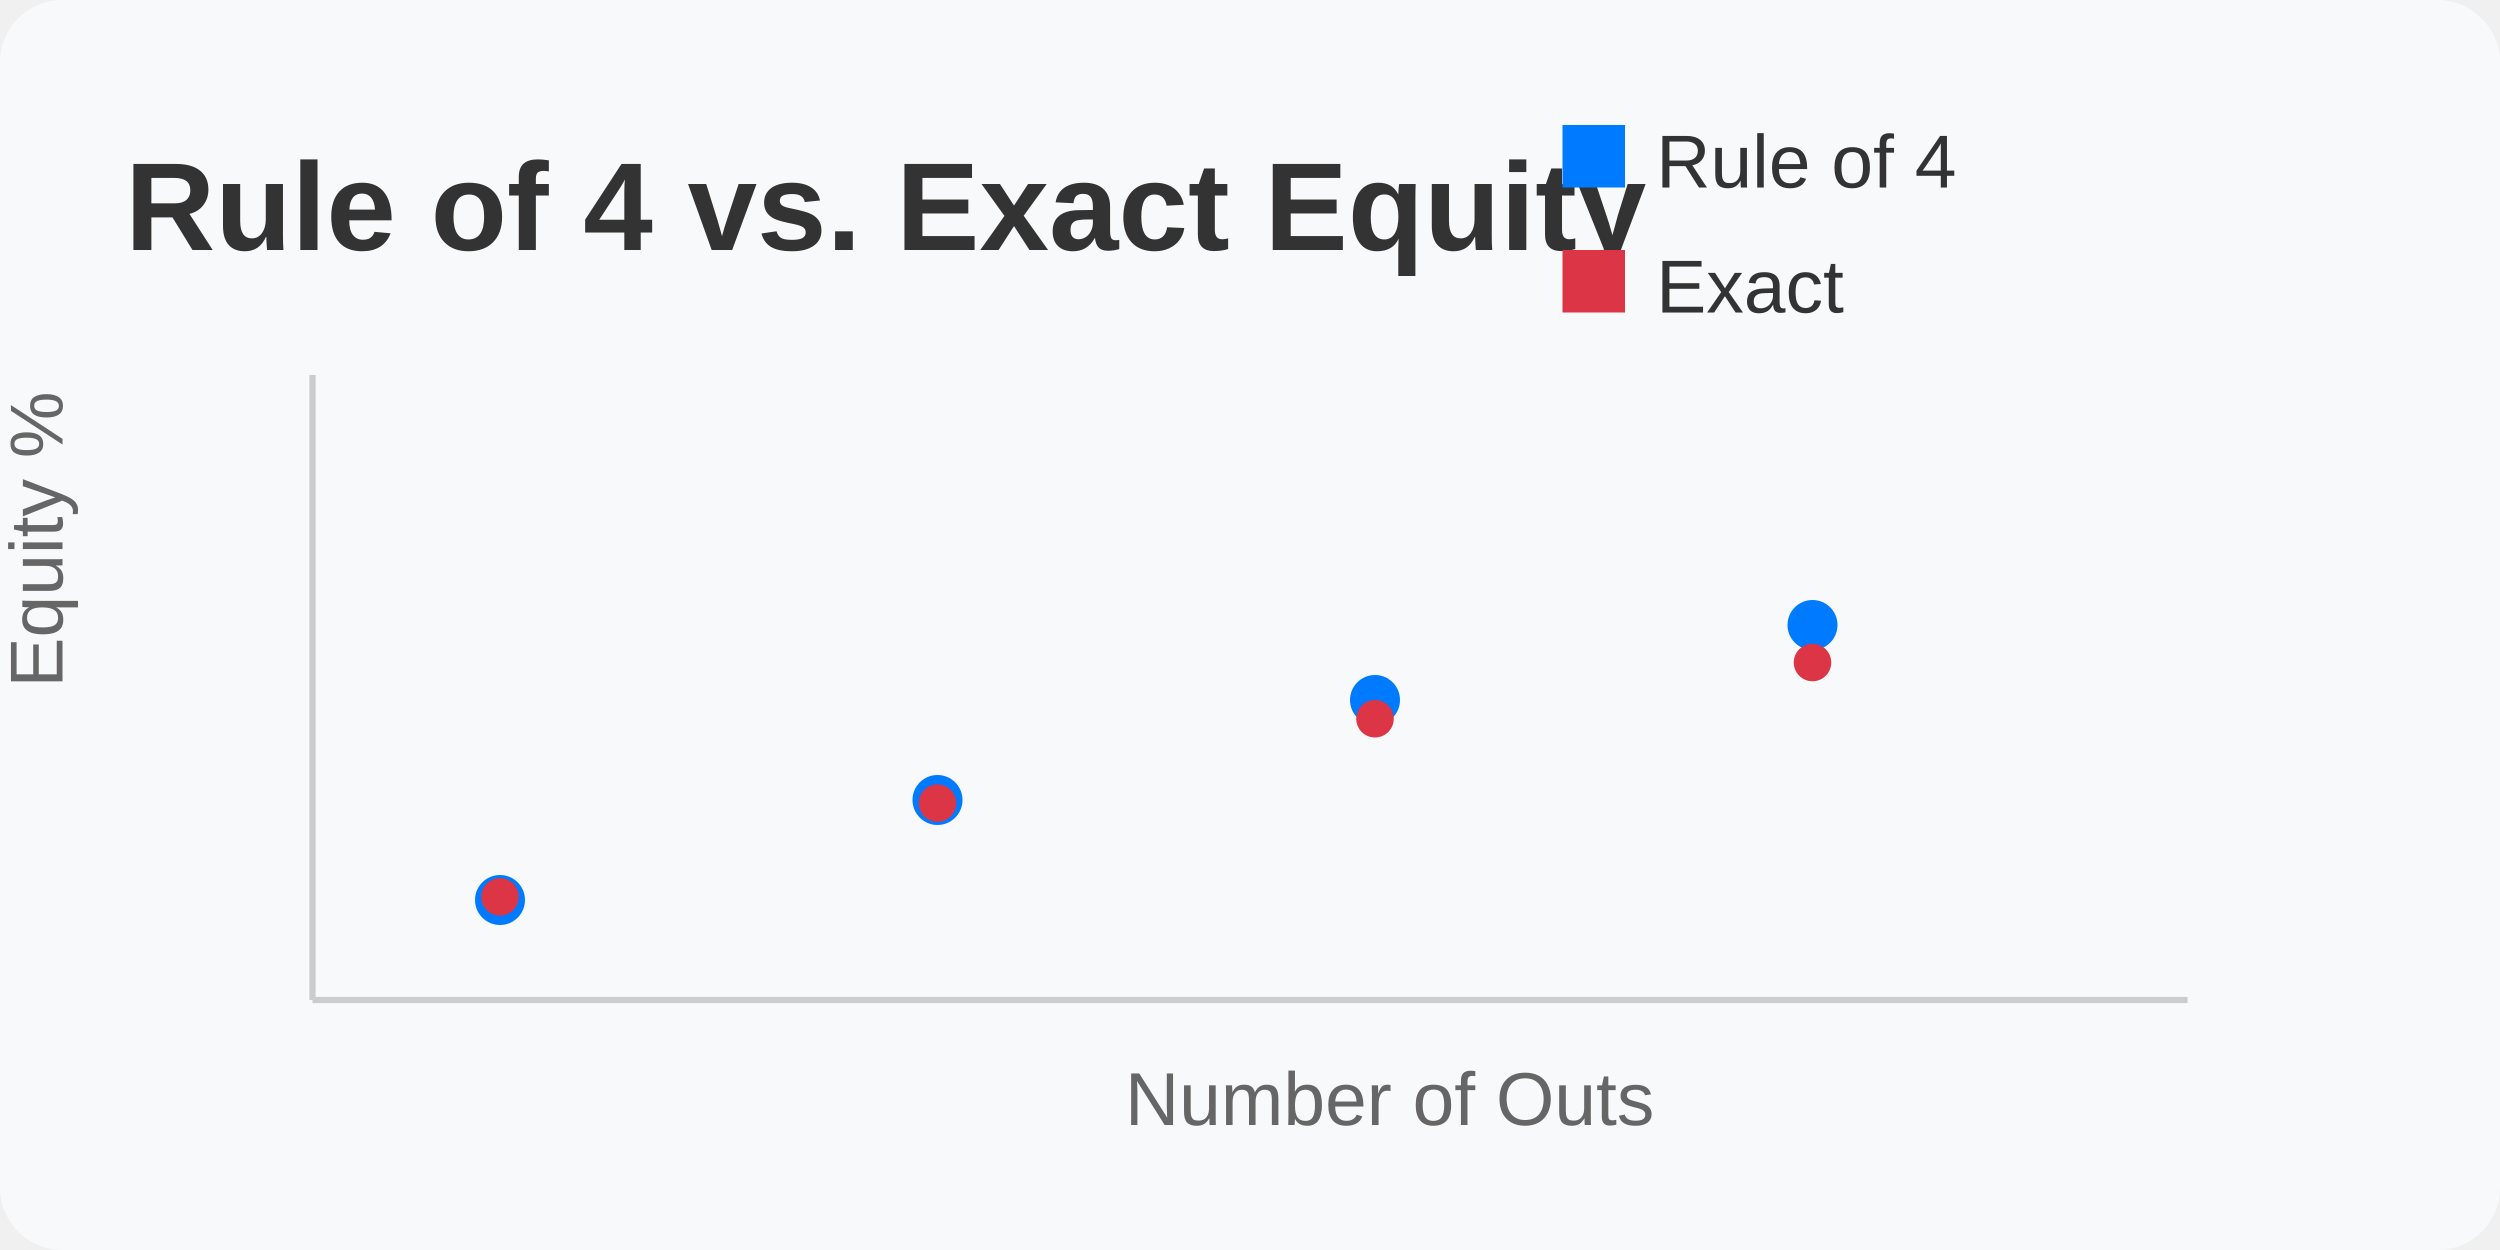
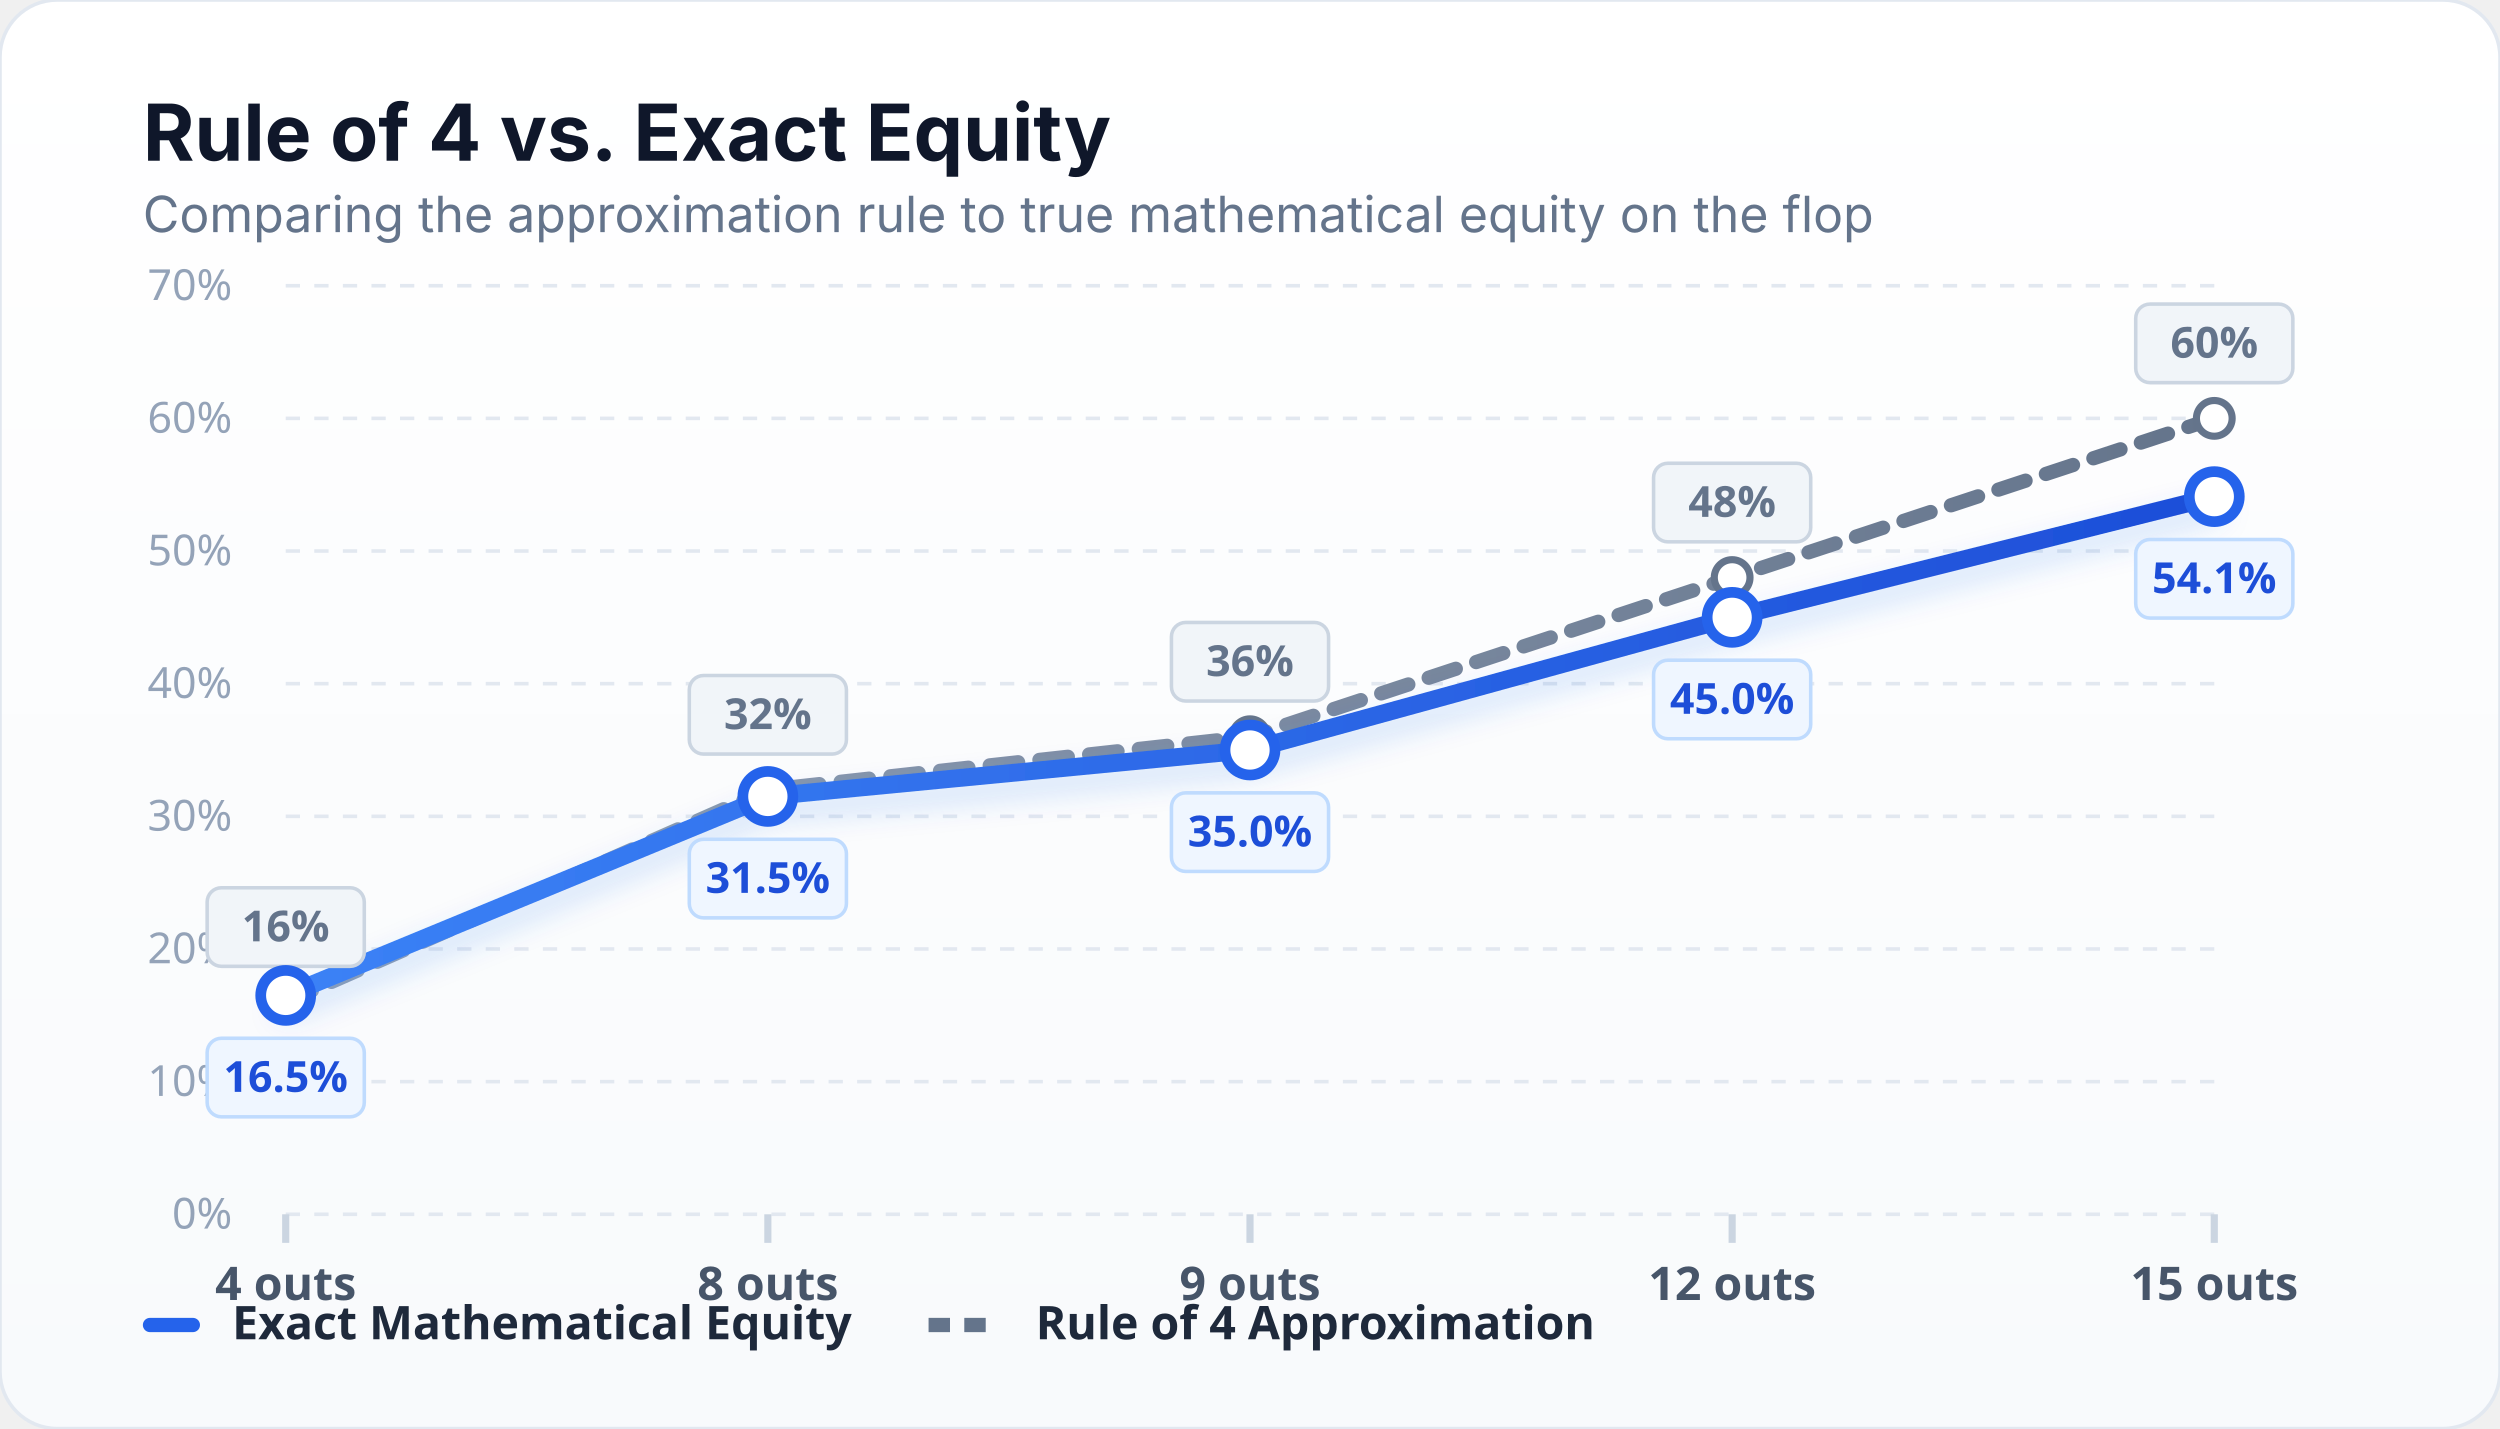
- <svg xmlns="http://www.w3.org/2000/svg" width="400" height="200" viewBox="0 0 400 200">
-   <rect width="400" height="200" fill="#f8f9fa" rx="10" />
-   <text x="20" y="40" font-family="Arial, sans-serif" font-size="20" font-weight="bold" fill="#333">Rule of 4 vs. Exact Equity</text>
-   <line x1="50" y1="160" x2="350" y2="160" stroke="#ccc" />
-   <line x1="50" y1="160" x2="50" y2="60" stroke="#ccc" />
-   <circle cx="80" cy="144" r="4" fill="#007bff" />
-   <circle cx="80" cy="143.5" r="3" fill="#dc3545" />
-   <circle cx="150" cy="128" r="4" fill="#007bff" />
-   <circle cx="150" cy="128.5" r="3" fill="#dc3545" />
-   <circle cx="220" cy="112" r="4" fill="#007bff" />
-   <circle cx="220" cy="115" r="3" fill="#dc3545" />
-   <circle cx="290" cy="100" r="4" fill="#007bff" />
-   <circle cx="290" cy="106" r="3" fill="#dc3545" />
-   <rect x="250" y="20" width="10" height="10" fill="#007bff" />
-   <text x="265" y="30" font-family="Arial, sans-serif" font-size="12" fill="#333">Rule of 4</text>
-   <rect x="250" y="40" width="10" height="10" fill="#dc3545" />
-   <text x="265" y="50" font-family="Arial, sans-serif" font-size="12" fill="#333">Exact</text>
-   <text x="180" y="180" font-family="Arial, sans-serif" font-size="12" fill="#666">Number of Outs</text>
-   <text x="10" y="110" font-family="Arial, sans-serif" font-size="12" fill="#666" transform="rotate(-90 10 110)">Equity %</text>
+ <svg xmlns="http://www.w3.org/2000/svg" width="700" height="400" viewBox="0 0 700 400">
+   <defs>
+     <linearGradient id="bg" x1="0%" y1="0%" x2="0%" y2="100%">
+       <stop offset="0%" stop-color="#ffffff" />
+       <stop offset="100%" stop-color="#f8fafc" />
+     </linearGradient>
+     <linearGradient id="ruleLine" x1="0%" y1="0%" x2="100%" y2="0%">
+       <stop offset="0%" stop-color="#94a3b8" />
+       <stop offset="100%" stop-color="#64748b" />
+     </linearGradient>
+     <linearGradient id="exactLine" x1="0%" y1="0%" x2="100%" y2="0%">
+       <stop offset="0%" stop-color="#3b82f6" />
+       <stop offset="100%" stop-color="#1d4ed8" />
+     </linearGradient>
+     <filter id="shadow" x="-10%" y="-10%" width="120%" height="120%">
+       <feDropShadow dx="0" dy="4" stdDeviation="4" flood-color="#2563eb" flood-opacity="0.2" />
+     </filter>
+   </defs>
+   <rect width="700" height="400" rx="16" fill="url(#bg)" stroke="#e2e8f0" stroke-width="1" />
+   <text x="40" y="45" font-family="system-ui, -apple-system, sans-serif" font-size="22" font-weight="700" fill="#0f172a">Rule of 4 vs. Exact Equity</text>
+   <text x="40" y="65" font-family="system-ui, -apple-system, sans-serif" font-size="14" fill="#64748b">Comparing the approximation rule to true mathematical equity on the flop</text>
+   <line x1="80" y1="340.0" x2="620" y2="340.0" stroke="#e2e8f0" stroke-width="1" stroke-dasharray="4 4" />
+   <text x="65" y="344.0" font-family="system-ui, sans-serif" font-size="12" font-weight="500" fill="#94a3b8" text-anchor="end">0%</text>
+   <line x1="80" y1="302.857" x2="620" y2="302.857" stroke="#e2e8f0" stroke-width="1" stroke-dasharray="4 4" />
+   <text x="65" y="306.857" font-family="system-ui, sans-serif" font-size="12" font-weight="500" fill="#94a3b8" text-anchor="end">10%</text>
+   <line x1="80" y1="265.714" x2="620" y2="265.714" stroke="#e2e8f0" stroke-width="1" stroke-dasharray="4 4" />
+   <text x="65" y="269.714" font-family="system-ui, sans-serif" font-size="12" font-weight="500" fill="#94a3b8" text-anchor="end">20%</text>
+   <line x1="80" y1="228.571" x2="620" y2="228.571" stroke="#e2e8f0" stroke-width="1" stroke-dasharray="4 4" />
+   <text x="65" y="232.571" font-family="system-ui, sans-serif" font-size="12" font-weight="500" fill="#94a3b8" text-anchor="end">30%</text>
+   <line x1="80" y1="191.429" x2="620" y2="191.429" stroke="#e2e8f0" stroke-width="1" stroke-dasharray="4 4" />
+   <text x="65" y="195.429" font-family="system-ui, sans-serif" font-size="12" font-weight="500" fill="#94a3b8" text-anchor="end">40%</text>
+   <line x1="80" y1="154.286" x2="620" y2="154.286" stroke="#e2e8f0" stroke-width="1" stroke-dasharray="4 4" />
+   <text x="65" y="158.286" font-family="system-ui, sans-serif" font-size="12" font-weight="500" fill="#94a3b8" text-anchor="end">50%</text>
+   <line x1="80" y1="117.143" x2="620" y2="117.143" stroke="#e2e8f0" stroke-width="1" stroke-dasharray="4 4" />
+   <text x="65" y="121.143" font-family="system-ui, sans-serif" font-size="12" font-weight="500" fill="#94a3b8" text-anchor="end">60%</text>
+   <line x1="80" y1="80.0" x2="620" y2="80.0" stroke="#e2e8f0" stroke-width="1" stroke-dasharray="4 4" />
+   <text x="65" y="84.0" font-family="system-ui, sans-serif" font-size="12" font-weight="500" fill="#94a3b8" text-anchor="end">70%</text>
+   <line x1="80.0" y1="340" x2="80.0" y2="348" stroke="#cbd5e1" stroke-width="2" />
+   <text x="80.0" y="364" font-family="system-ui, sans-serif" font-size="13" font-weight="600" fill="#475569" text-anchor="middle">4 outs</text>
+   <line x1="215.0" y1="340" x2="215.0" y2="348" stroke="#cbd5e1" stroke-width="2" />
+   <text x="215.0" y="364" font-family="system-ui, sans-serif" font-size="13" font-weight="600" fill="#475569" text-anchor="middle">8 outs</text>
+   <line x1="350.0" y1="340" x2="350.0" y2="348" stroke="#cbd5e1" stroke-width="2" />
+   <text x="350.0" y="364" font-family="system-ui, sans-serif" font-size="13" font-weight="600" fill="#475569" text-anchor="middle">9 outs</text>
+   <line x1="485.0" y1="340" x2="485.0" y2="348" stroke="#cbd5e1" stroke-width="2" />
+   <text x="485.0" y="364" font-family="system-ui, sans-serif" font-size="13" font-weight="600" fill="#475569" text-anchor="middle">12 outs</text>
+   <line x1="620.0" y1="340" x2="620.0" y2="348" stroke="#cbd5e1" stroke-width="2" />
+   <text x="620.0" y="364" font-family="system-ui, sans-serif" font-size="13" font-weight="600" fill="#475569" text-anchor="middle">15 outs</text>
+   <polyline points="80.0,280.571 215.0,221.143 350.0,206.286 485.0,161.714 620.0,117.143" fill="none" stroke="url(#ruleLine)" stroke-width="4" stroke-dasharray="8 6" stroke-linecap="round" stroke-linejoin="round" />
+   <polyline points="80.0,278.714 215.0,223.0 350.0,210.0 485.0,172.857 620.0,139.057" fill="none" stroke="url(#exactLine)" stroke-width="5" stroke-linecap="round" stroke-linejoin="round" filter="url(#shadow)" />
+   <circle cx="80.0" cy="280.571" r="5" fill="#ffffff" stroke="#64748b" stroke-width="2" />
+   <rect x="58.0" y="248.571" width="44" height="22" rx="4" fill="#f1f5f9" stroke="#cbd5e1" stroke-width="1" />
+   <text x="80.0" y="263.571" font-family="system-ui, sans-serif" font-size="12" font-weight="700" fill="#64748b" text-anchor="middle">16%</text>
+   <circle cx="80.0" cy="278.714" r="7" fill="#ffffff" stroke="#2563eb" stroke-width="3" />
+   <rect x="58.0" y="290.714" width="44" height="22" rx="4" fill="#eff6ff" stroke="#bfdbfe" stroke-width="1" />
+   <text x="80.0" y="305.714" font-family="system-ui, sans-serif" font-size="12" font-weight="700" fill="#1d4ed8" text-anchor="middle">16.5%</text>
+   <circle cx="215.0" cy="221.143" r="5" fill="#ffffff" stroke="#64748b" stroke-width="2" />
+   <rect x="193.0" y="189.143" width="44" height="22" rx="4" fill="#f1f5f9" stroke="#cbd5e1" stroke-width="1" />
+   <text x="215.0" y="204.143" font-family="system-ui, sans-serif" font-size="12" font-weight="700" fill="#64748b" text-anchor="middle">32%</text>
+   <circle cx="215.0" cy="223.0" r="7" fill="#ffffff" stroke="#2563eb" stroke-width="3" />
+   <rect x="193.0" y="235.0" width="44" height="22" rx="4" fill="#eff6ff" stroke="#bfdbfe" stroke-width="1" />
+   <text x="215.0" y="250.0" font-family="system-ui, sans-serif" font-size="12" font-weight="700" fill="#1d4ed8" text-anchor="middle">31.5%</text>
+   <circle cx="350.0" cy="206.286" r="5" fill="#ffffff" stroke="#64748b" stroke-width="2" />
+   <rect x="328.0" y="174.286" width="44" height="22" rx="4" fill="#f1f5f9" stroke="#cbd5e1" stroke-width="1" />
+   <text x="350.0" y="189.286" font-family="system-ui, sans-serif" font-size="12" font-weight="700" fill="#64748b" text-anchor="middle">36%</text>
+   <circle cx="350.0" cy="210.0" r="7" fill="#ffffff" stroke="#2563eb" stroke-width="3" />
+   <rect x="328.0" y="222.0" width="44" height="22" rx="4" fill="#eff6ff" stroke="#bfdbfe" stroke-width="1" />
+   <text x="350.0" y="237.0" font-family="system-ui, sans-serif" font-size="12" font-weight="700" fill="#1d4ed8" text-anchor="middle">35.0%</text>
+   <circle cx="485.0" cy="161.714" r="5" fill="#ffffff" stroke="#64748b" stroke-width="2" />
+   <rect x="463.0" y="129.714" width="44" height="22" rx="4" fill="#f1f5f9" stroke="#cbd5e1" stroke-width="1" />
+   <text x="485.0" y="144.714" font-family="system-ui, sans-serif" font-size="12" font-weight="700" fill="#64748b" text-anchor="middle">48%</text>
+   <circle cx="485.0" cy="172.857" r="7" fill="#ffffff" stroke="#2563eb" stroke-width="3" />
+   <rect x="463.0" y="184.857" width="44" height="22" rx="4" fill="#eff6ff" stroke="#bfdbfe" stroke-width="1" />
+   <text x="485.0" y="199.857" font-family="system-ui, sans-serif" font-size="12" font-weight="700" fill="#1d4ed8" text-anchor="middle">45.0%</text>
+   <circle cx="620.0" cy="117.143" r="5" fill="#ffffff" stroke="#64748b" stroke-width="2" />
+   <rect x="598.0" y="85.143" width="44" height="22" rx="4" fill="#f1f5f9" stroke="#cbd5e1" stroke-width="1" />
+   <text x="620.0" y="100.143" font-family="system-ui, sans-serif" font-size="12" font-weight="700" fill="#64748b" text-anchor="middle">60%</text>
+   <circle cx="620.0" cy="139.057" r="7" fill="#ffffff" stroke="#2563eb" stroke-width="3" />
+   <rect x="598.0" y="151.057" width="44" height="22" rx="4" fill="#eff6ff" stroke="#bfdbfe" stroke-width="1" />
+   <text x="620.0" y="166.057" font-family="system-ui, sans-serif" font-size="12" font-weight="700" fill="#1d4ed8" text-anchor="middle">54.1%</text>
+   <rect x="40" y="375" width="16" height="4" rx="2" fill="#2563eb" transform="translate(0, -6)" />
+   <text x="65" y="375" font-family="system-ui, sans-serif" font-size="13" font-weight="600" fill="#1e293b">Exact Mathematical Equity</text>
+   <line x1="260" y1="375" x2="280" y2="375" stroke="#64748b" stroke-width="4" stroke-dasharray="6 4" transform="translate(0, -4)" />
+   <text x="290" y="375" font-family="system-ui, sans-serif" font-size="13" font-weight="600" fill="#1e293b">Rule of 4 Approximation</text>
</svg>
